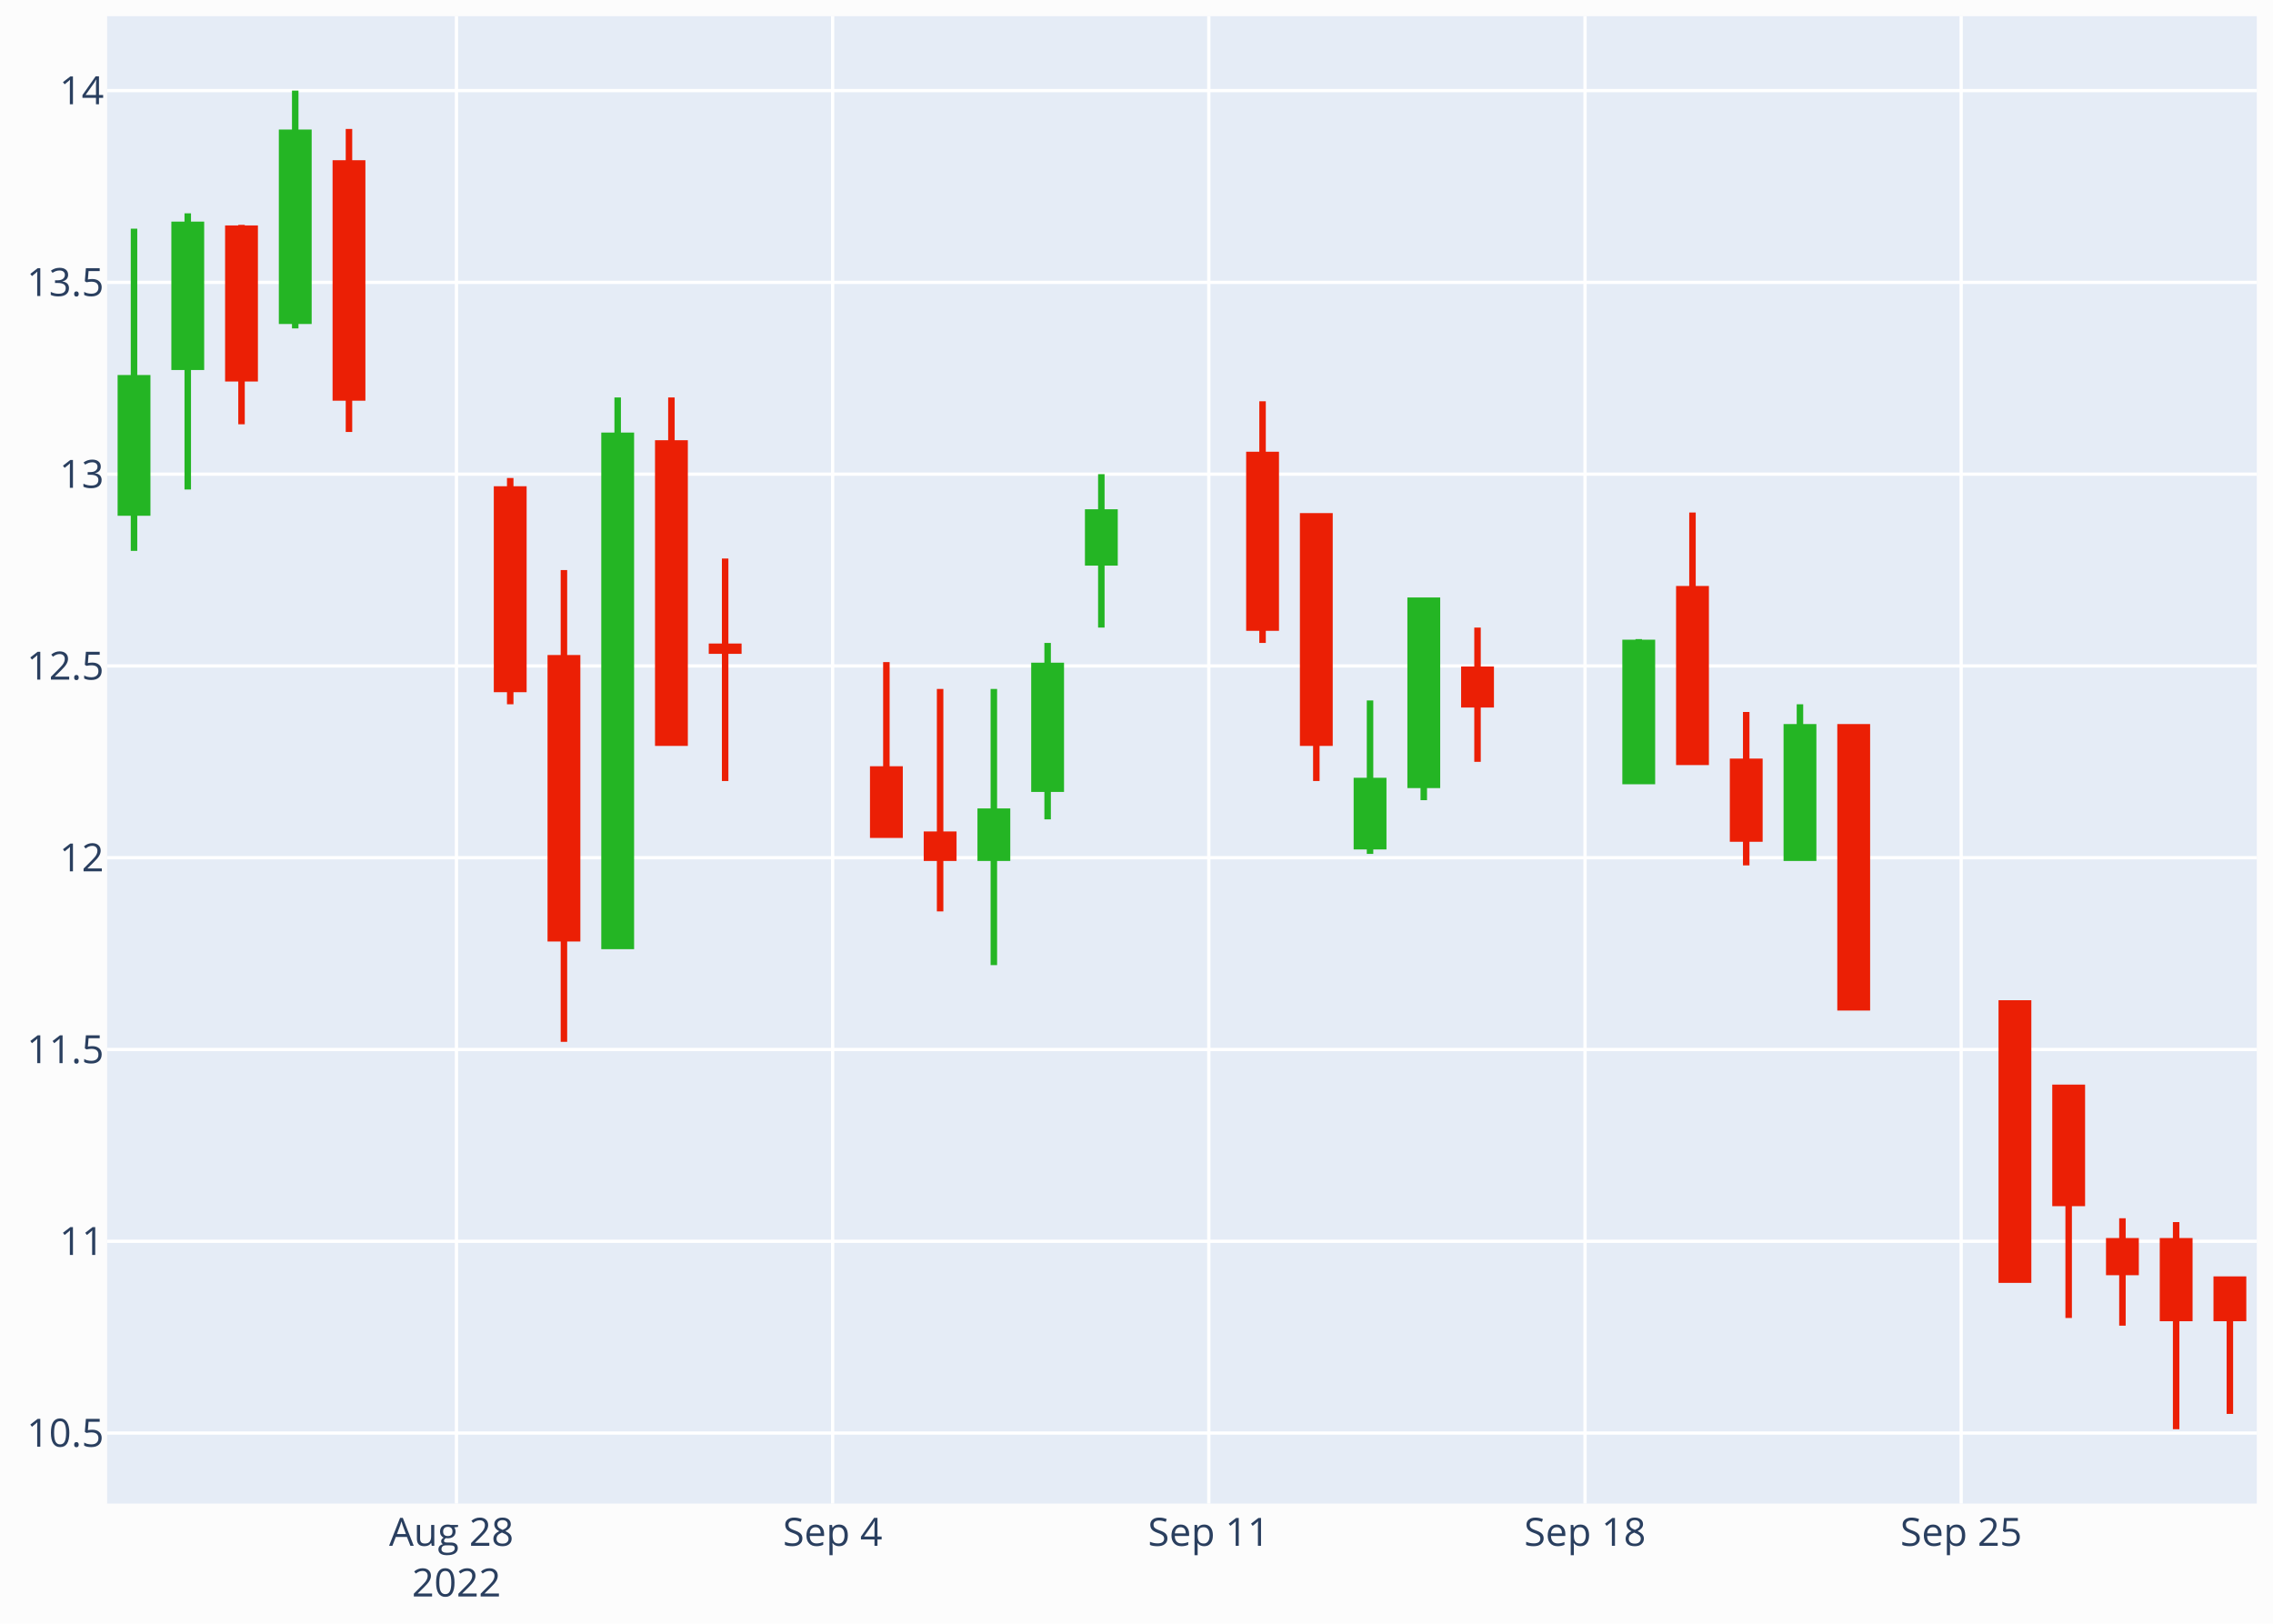
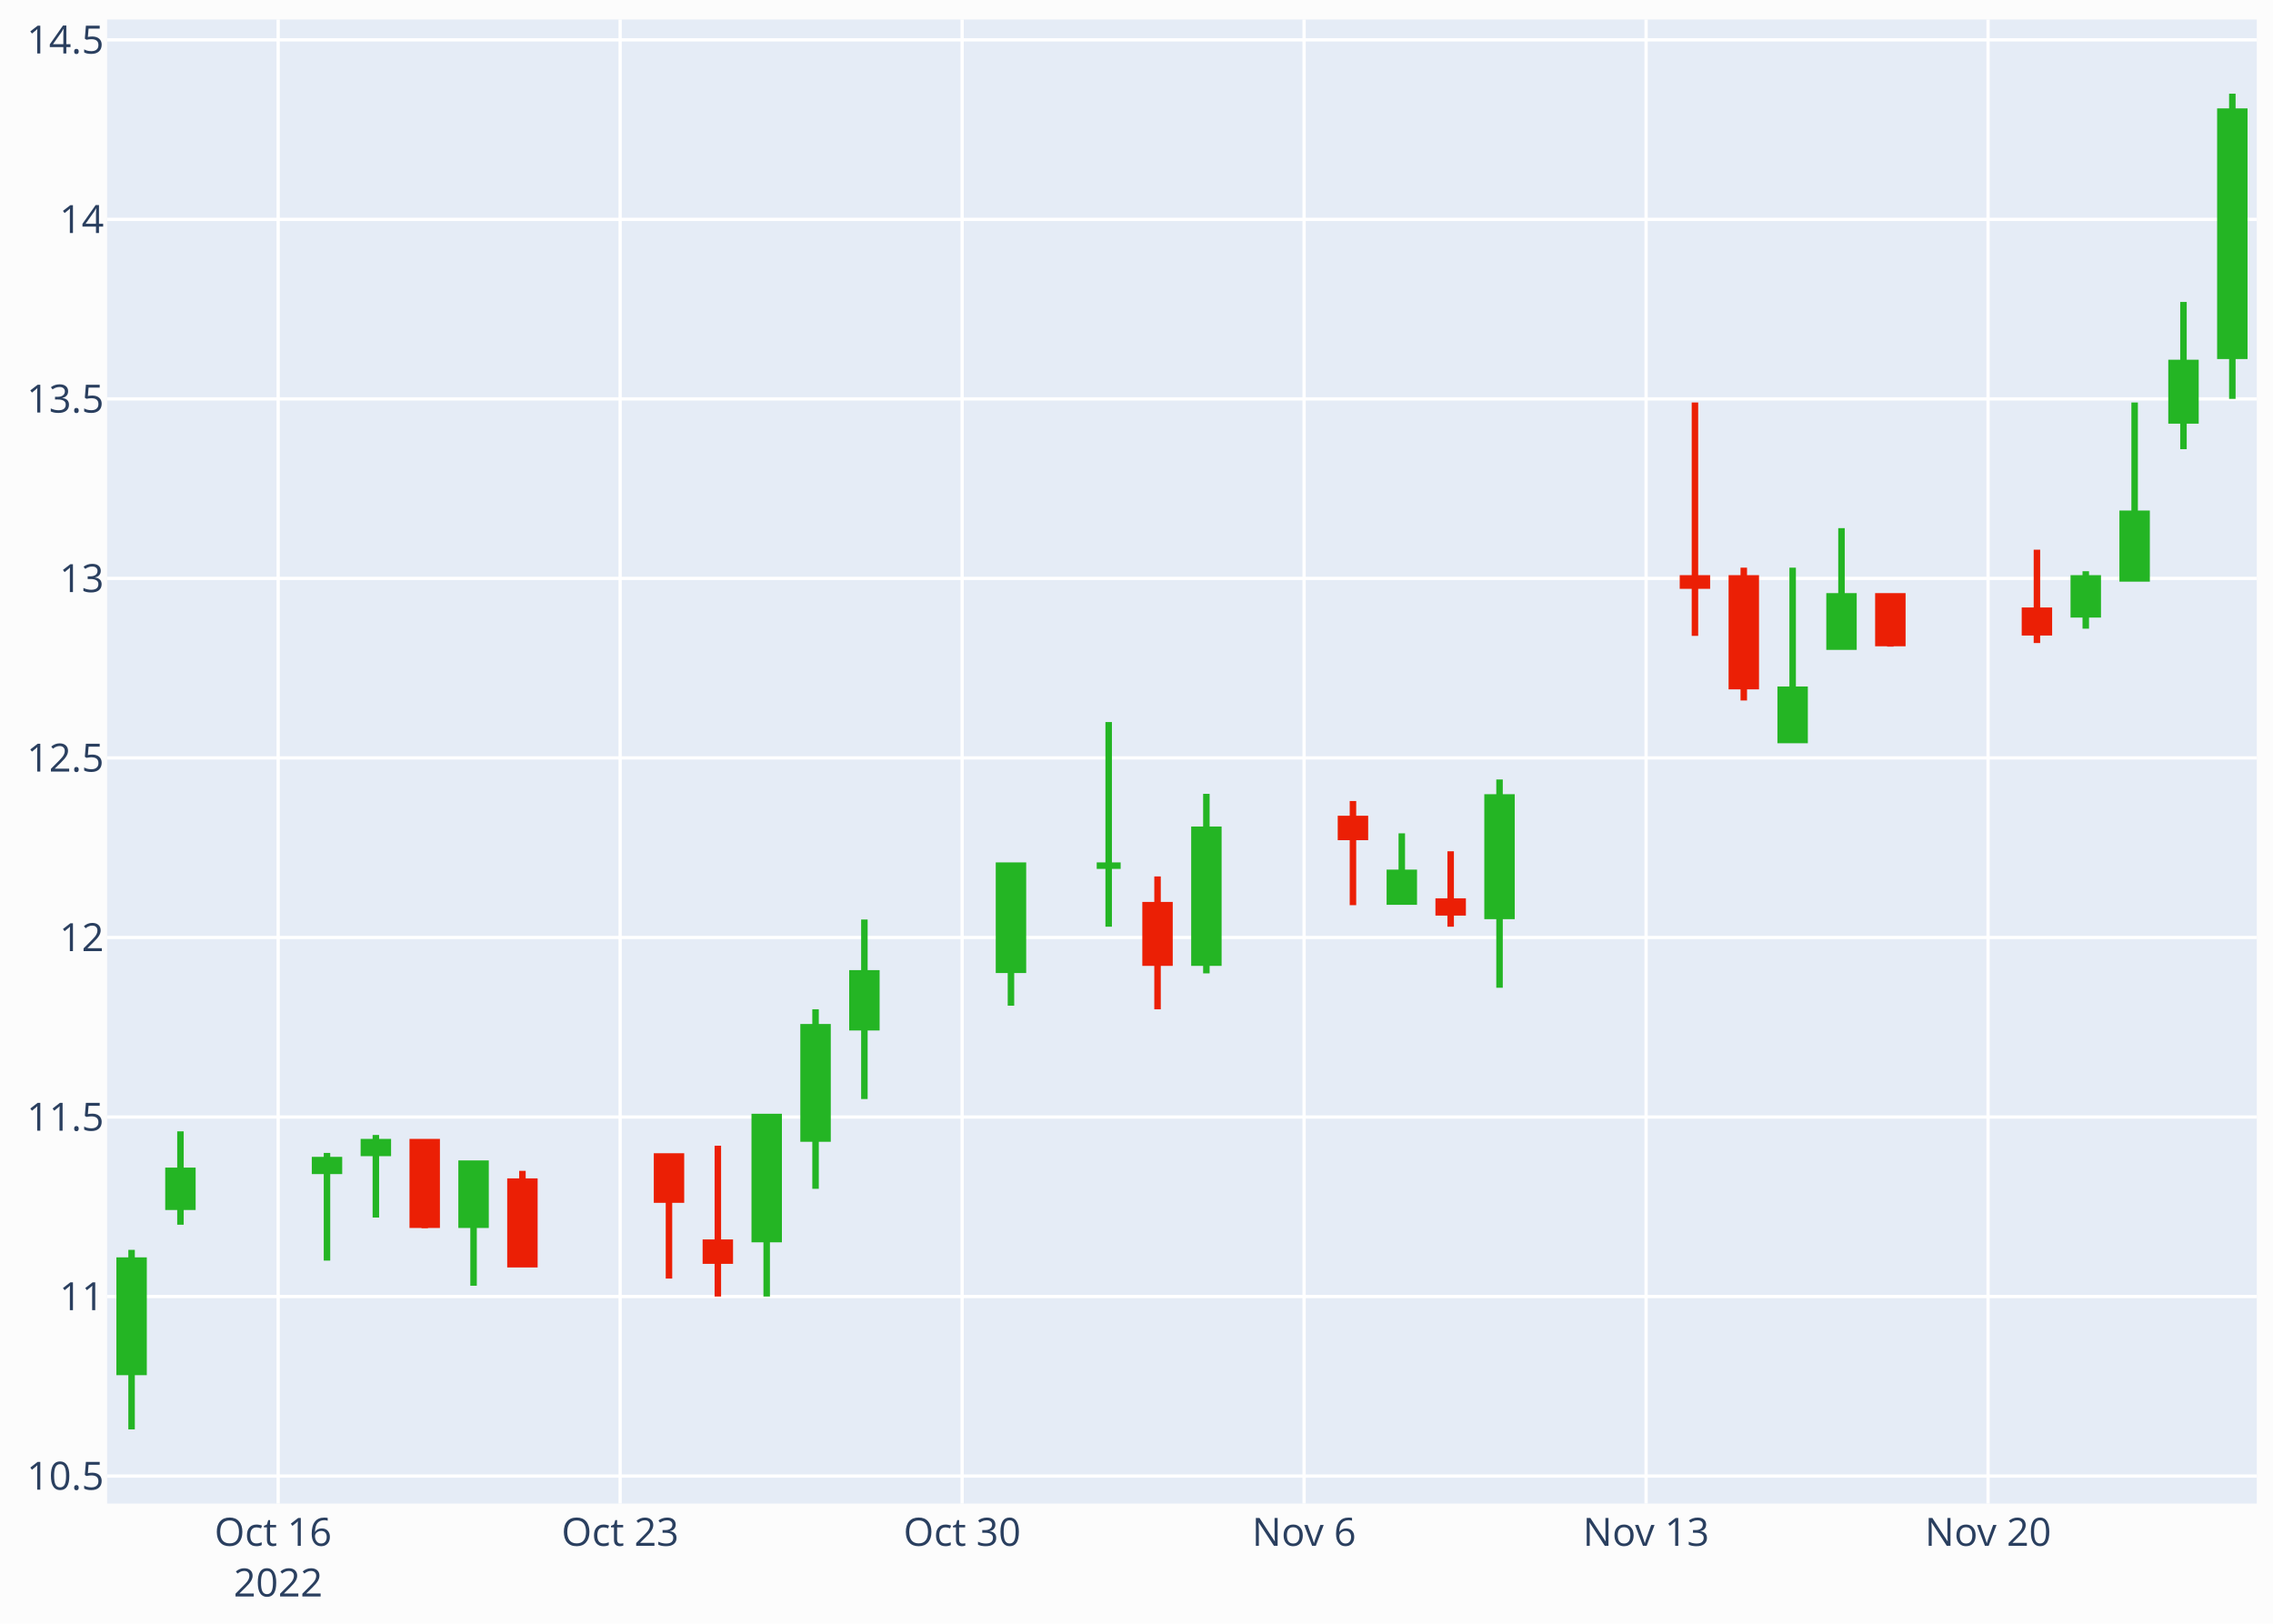
<svg xmlns="http://www.w3.org/2000/svg" class="main-svg" width="700" height="500" style="" viewBox="0 0 700 500">
  <rect x="0" y="0" width="700" height="500" style="fill: rgb(252, 252, 252); fill-opacity: 1;" />
-   <defs id="defs-1071e3">
+   <defs id="defs-4a1f44">
    <g class="clips">
-       <clipPath id="clip1071e3xyplot" class="plotclip">
-         <rect width="662" height="458" />
+       <clipPath id="clip4a1f44xyplot" class="plotclip">
+         <rect width="662" height="457" />
      </clipPath>
-       <clipPath class="axesclip" id="clip1071e3x">
+       <clipPath class="axesclip" id="clip4a1f44x">
        <rect x="33" y="0" width="662" height="500" />
      </clipPath>
-       <clipPath class="axesclip" id="clip1071e3y">
-         <rect x="0" y="5" width="700" height="458" />
+       <clipPath class="axesclip" id="clip4a1f44y">
+         <rect x="0" y="6" width="700" height="457" />
      </clipPath>
-       <clipPath class="axesclip" id="clip1071e3xy">
-         <rect x="33" y="5" width="662" height="458" />
+       <clipPath class="axesclip" id="clip4a1f44xy">
+         <rect x="33" y="6" width="662" height="457" />
      </clipPath>
    </g>
    <g class="gradients" />
    <g class="patterns" />
  </defs>
  <g class="bglayer">
-     <rect class="bg" x="33" y="5" width="662" height="458" style="fill: rgb(229, 236, 246); fill-opacity: 1; stroke-width: 0;" />
+     <rect class="bg" x="33" y="6" width="662" height="457" style="fill: rgb(229, 236, 246); fill-opacity: 1; stroke-width: 0;" />
  </g>
  <g class="layer-below">
    <g class="imagelayer" />
    <g class="shapelayer" />
  </g>
  <g class="cartesianlayer">
    <g class="subplot xy">
      <g class="layer-subplot">
        <g class="shapelayer" />
        <g class="imagelayer" />
      </g>
      <g class="minor-gridlayer">
        <g class="x" />
        <g class="y" />
      </g>
      <g class="gridlayer">
        <g class="x">
-           <path class="xgrid crisp" transform="translate(140.57,0)" d="M0,5v458" style="stroke: rgb(255, 255, 255); stroke-opacity: 1; stroke-width: 1px;" />
-           <path class="xgrid crisp" transform="translate(256.42,0)" d="M0,5v458" style="stroke: rgb(255, 255, 255); stroke-opacity: 1; stroke-width: 1px;" />
-           <path class="xgrid crisp" transform="translate(372.27,0)" d="M0,5v458" style="stroke: rgb(255, 255, 255); stroke-opacity: 1; stroke-width: 1px;" />
-           <path class="xgrid crisp" transform="translate(488.13,0)" d="M0,5v458" style="stroke: rgb(255, 255, 255); stroke-opacity: 1; stroke-width: 1px;" />
-           <path class="xgrid crisp" transform="translate(603.97,0)" d="M0,5v458" style="stroke: rgb(255, 255, 255); stroke-opacity: 1; stroke-width: 1px;" />
+           <path class="xgrid crisp" transform="translate(85.66,0)" d="M0,6v457" style="stroke: rgb(255, 255, 255); stroke-opacity: 1; stroke-width: 1px;" />
+           <path class="xgrid crisp" transform="translate(190.98,0)" d="M0,6v457" style="stroke: rgb(255, 255, 255); stroke-opacity: 1; stroke-width: 1px;" />
+           <path class="xgrid crisp" transform="translate(296.3,0)" d="M0,6v457" style="stroke: rgb(255, 255, 255); stroke-opacity: 1; stroke-width: 1px;" />
+           <path class="xgrid crisp" transform="translate(401.61,0)" d="M0,6v457" style="stroke: rgb(255, 255, 255); stroke-opacity: 1; stroke-width: 1px;" />
+           <path class="xgrid crisp" transform="translate(506.93,0)" d="M0,6v457" style="stroke: rgb(255, 255, 255); stroke-opacity: 1; stroke-width: 1px;" />
+           <path class="xgrid crisp" transform="translate(612.25,0)" d="M0,6v457" style="stroke: rgb(255, 255, 255); stroke-opacity: 1; stroke-width: 1px;" />
        </g>
        <g class="y">
-           <path class="ygrid crisp" transform="translate(0,441.28)" d="M33,0h662" style="stroke: rgb(255, 255, 255); stroke-opacity: 1; stroke-width: 1px;" />
-           <path class="ygrid crisp" transform="translate(0,382.23)" d="M33,0h662" style="stroke: rgb(255, 255, 255); stroke-opacity: 1; stroke-width: 1px;" />
-           <path class="ygrid crisp" transform="translate(0,323.17)" d="M33,0h662" style="stroke: rgb(255, 255, 255); stroke-opacity: 1; stroke-width: 1px;" />
-           <path class="ygrid crisp" transform="translate(0,264.12)" d="M33,0h662" style="stroke: rgb(255, 255, 255); stroke-opacity: 1; stroke-width: 1px;" />
-           <path class="ygrid crisp" transform="translate(0,205.06)" d="M33,0h662" style="stroke: rgb(255, 255, 255); stroke-opacity: 1; stroke-width: 1px;" />
-           <path class="ygrid crisp" transform="translate(0,146.01)" d="M33,0h662" style="stroke: rgb(255, 255, 255); stroke-opacity: 1; stroke-width: 1px;" />
-           <path class="ygrid crisp" transform="translate(0,86.95)" d="M33,0h662" style="stroke: rgb(255, 255, 255); stroke-opacity: 1; stroke-width: 1px;" />
-           <path class="ygrid crisp" transform="translate(0,27.9)" d="M33,0h662" style="stroke: rgb(255, 255, 255); stroke-opacity: 1; stroke-width: 1px;" />
+           <path class="ygrid crisp" transform="translate(0,454.52)" d="M33,0h662" style="stroke: rgb(255, 255, 255); stroke-opacity: 1; stroke-width: 1px;" />
+           <path class="ygrid crisp" transform="translate(0,399.24)" d="M33,0h662" style="stroke: rgb(255, 255, 255); stroke-opacity: 1; stroke-width: 1px;" />
+           <path class="ygrid crisp" transform="translate(0,343.96)" d="M33,0h662" style="stroke: rgb(255, 255, 255); stroke-opacity: 1; stroke-width: 1px;" />
+           <path class="ygrid crisp" transform="translate(0,288.68)" d="M33,0h662" style="stroke: rgb(255, 255, 255); stroke-opacity: 1; stroke-width: 1px;" />
+           <path class="ygrid crisp" transform="translate(0,233.39)" d="M33,0h662" style="stroke: rgb(255, 255, 255); stroke-opacity: 1; stroke-width: 1px;" />
+           <path class="ygrid crisp" transform="translate(0,178.11)" d="M33,0h662" style="stroke: rgb(255, 255, 255); stroke-opacity: 1; stroke-width: 1px;" />
+           <path class="ygrid crisp" transform="translate(0,122.83)" d="M33,0h662" style="stroke: rgb(255, 255, 255); stroke-opacity: 1; stroke-width: 1px;" />
+           <path class="ygrid crisp" transform="translate(0,67.55)" d="M33,0h662" style="stroke: rgb(255, 255, 255); stroke-opacity: 1; stroke-width: 1px;" />
+           <path class="ygrid crisp" transform="translate(0,12.27)" d="M33,0h662" style="stroke: rgb(255, 255, 255); stroke-opacity: 1; stroke-width: 1px;" />
        </g>
      </g>
      <g class="zerolinelayer" />
      <path class="xlines-below" />
      <path class="ylines-below" />
      <g class="overlines-below" />
      <g class="xaxislayer-below" />
      <g class="yaxislayer-below" />
      <g class="overaxes-below" />
-       <g class="plot" transform="translate(33,5)" clip-path="url(#clip1071e3xyplot)">
+       <g class="plot" transform="translate(33,6)" clip-path="url(#clip4a1f44xyplot)">
        <g class="boxlayer mlayer">
          <g class="trace boxes" style="opacity: 1;">
-             <path class="box" d="M4.22,112.48H12.33M4.22,152.82H12.33V111.48H4.22ZM8.27,152.82V164.63M8.27,111.48V65.42" style="vector-effect: non-scaling-stroke; stroke-width: 2px; stroke: rgb(36, 181, 36); stroke-opacity: 1; fill: rgb(36, 181, 36); fill-opacity: 1; opacity: 1;" />
-             <path class="box" d="M20.77,65.24H28.88M20.77,107.94H28.88V64.24H20.77ZM24.82,107.94V145.73M24.82,64.24V60.69" style="vector-effect: non-scaling-stroke; stroke-width: 2px; stroke: rgb(36, 181, 36); stroke-opacity: 1; fill: rgb(36, 181, 36); fill-opacity: 1; opacity: 1;" />
-             <path class="box" d="M37.32,110.48H45.43M37.32,111.48H45.43V65.42H37.32ZM41.38,111.48V125.65M41.38,65.42V64.24" style="vector-effect: non-scaling-stroke; stroke-width: 2px; stroke: rgb(235, 31, 5); stroke-opacity: 1; fill: rgb(235, 31, 5); fill-opacity: 1; opacity: 1;" />
-             <path class="box" d="M53.87,36.89H61.98M53.87,93.77H61.98V35.89H53.87ZM57.92,93.77V96.13M57.92,35.89V22.9" style="vector-effect: non-scaling-stroke; stroke-width: 2px; stroke: rgb(36, 181, 36); stroke-opacity: 1; fill: rgb(36, 181, 36); fill-opacity: 1; opacity: 1;" />
-             <path class="box" d="M70.42,116.39H78.53M70.42,117.39H78.53V45.34H70.42ZM74.47,117.39V128.02M74.47,45.34V34.71" style="vector-effect: non-scaling-stroke; stroke-width: 2px; stroke: rgb(235, 31, 5); stroke-opacity: 1; fill: rgb(235, 31, 5); fill-opacity: 1; opacity: 1;" />
-             <path class="box" d="M120.07,206.15H128.18M120.07,207.15H128.18V145.73H120.07ZM124.13,207.15V211.87M124.13,145.73V142.19" style="vector-effect: non-scaling-stroke; stroke-width: 2px; stroke: rgb(235, 31, 5); stroke-opacity: 1; fill: rgb(235, 31, 5); fill-opacity: 1; opacity: 1;" />
-             <path class="box" d="M136.62,282.92H144.73M136.62,283.92H144.73V197.7H136.62ZM140.67,283.92V315.81M140.67,197.7V170.54" style="vector-effect: non-scaling-stroke; stroke-width: 2px; stroke: rgb(235, 31, 5); stroke-opacity: 1; fill: rgb(235, 31, 5); fill-opacity: 1; opacity: 1;" />
-             <path class="box" d="M153.17,130.2H161.28M153.17,286.28H161.28V129.2H153.17ZM157.22,286.28V286.28M157.22,129.2V117.39" style="vector-effect: non-scaling-stroke; stroke-width: 2px; stroke: rgb(36, 181, 36); stroke-opacity: 1; fill: rgb(36, 181, 36); fill-opacity: 1; opacity: 1;" />
-             <path class="box" d="M169.72,222.69H177.83M169.72,223.69H177.83V131.56H169.72ZM173.77,223.69V223.69M173.77,131.56V117.39" style="vector-effect: non-scaling-stroke; stroke-width: 2px; stroke: rgb(235, 31, 5); stroke-opacity: 1; fill: rgb(235, 31, 5); fill-opacity: 1; opacity: 1;" />
-             <path class="box" d="M186.27,195.16H194.38M186.27,195.34H194.38V194.16H186.27ZM190.32,195.34V235.5M190.32,194.16V166.99" style="vector-effect: non-scaling-stroke; stroke-width: 2px; stroke: rgb(235, 31, 5); stroke-opacity: 1; fill: rgb(235, 31, 5); fill-opacity: 1; opacity: 1;" />
-             <path class="box" d="M235.92,251.03H244.03M235.92,252.03H244.03V231.95H235.92ZM239.97,252.03V252.03M239.97,231.95V198.88" style="vector-effect: non-scaling-stroke; stroke-width: 2px; stroke: rgb(235, 31, 5); stroke-opacity: 1; fill: rgb(235, 31, 5); fill-opacity: 1; opacity: 1;" />
-             <path class="box" d="M252.47,258.12H260.58M252.47,259.12H260.58V252.03H252.47ZM256.52,259.12V275.65M256.52,252.03V207.15" style="vector-effect: non-scaling-stroke; stroke-width: 2px; stroke: rgb(235, 31, 5); stroke-opacity: 1; fill: rgb(235, 31, 5); fill-opacity: 1; opacity: 1;" />
-             <path class="box" d="M269.02,245.94H277.13M269.02,259.12H277.13V244.94H269.02ZM273.07,259.12V292.19M273.07,244.94V207.15" style="vector-effect: non-scaling-stroke; stroke-width: 2px; stroke: rgb(36, 181, 36); stroke-opacity: 1; fill: rgb(36, 181, 36); fill-opacity: 1; opacity: 1;" />
-             <path class="box" d="M285.57,201.06H293.68M285.57,237.86H293.68V200.06H285.57ZM289.63,237.86V247.31M289.63,200.06V192.98" style="vector-effect: non-scaling-stroke; stroke-width: 2px; stroke: rgb(36, 181, 36); stroke-opacity: 1; fill: rgb(36, 181, 36); fill-opacity: 1; opacity: 1;" />
-             <path class="box" d="M302.12,153.82H310.23M302.12,168.17H310.23V152.82H302.12ZM306.17,168.17V188.25M306.17,152.82V141.01" style="vector-effect: non-scaling-stroke; stroke-width: 2px; stroke: rgb(36, 181, 36); stroke-opacity: 1; fill: rgb(36, 181, 36); fill-opacity: 1; opacity: 1;" />
-             <path class="box" d="M351.77,187.25H359.88M351.77,188.25H359.88V135.1H351.77ZM355.82,188.25V192.98M355.82,135.1V118.57" style="vector-effect: non-scaling-stroke; stroke-width: 2px; stroke: rgb(235, 31, 5); stroke-opacity: 1; fill: rgb(235, 31, 5); fill-opacity: 1; opacity: 1;" />
-             <path class="box" d="M368.32,222.69H376.43M368.32,223.69H376.43V154H368.32ZM372.38,223.69V235.5M372.38,154V154" style="vector-effect: non-scaling-stroke; stroke-width: 2px; stroke: rgb(235, 31, 5); stroke-opacity: 1; fill: rgb(235, 31, 5); fill-opacity: 1; opacity: 1;" />
-             <path class="box" d="M384.87,236.5H392.98M384.87,255.57H392.98V235.5H384.87ZM388.92,255.57V257.94M388.92,235.5V210.69" style="vector-effect: non-scaling-stroke; stroke-width: 2px; stroke: rgb(36, 181, 36); stroke-opacity: 1; fill: rgb(36, 181, 36); fill-opacity: 1; opacity: 1;" />
-             <path class="box" d="M401.42,180.98H409.53M401.42,236.68H409.53V179.98H401.42ZM405.47,236.68V241.4M405.47,179.98V179.98" style="vector-effect: non-scaling-stroke; stroke-width: 2px; stroke: rgb(36, 181, 36); stroke-opacity: 1; fill: rgb(36, 181, 36); fill-opacity: 1; opacity: 1;" />
-             <path class="box" d="M417.97,210.87H426.08M417.97,211.87H426.08V201.24H417.97ZM422.02,211.87V229.59M422.02,201.24V188.25" style="vector-effect: non-scaling-stroke; stroke-width: 2px; stroke: rgb(235, 31, 5); stroke-opacity: 1; fill: rgb(235, 31, 5); fill-opacity: 1; opacity: 1;" />
-             <path class="box" d="M467.62,193.98H475.73M467.62,235.5H475.73V192.98H467.62ZM471.67,235.5V235.5M471.67,192.98V191.8" style="vector-effect: non-scaling-stroke; stroke-width: 2px; stroke: rgb(36, 181, 36); stroke-opacity: 1; fill: rgb(36, 181, 36); fill-opacity: 1; opacity: 1;" />
-             <path class="box" d="M484.17,228.59H492.28M484.17,229.59H492.28V176.44H484.17ZM488.22,229.59V229.59M488.22,176.44V152.82" style="vector-effect: non-scaling-stroke; stroke-width: 2px; stroke: rgb(235, 31, 5); stroke-opacity: 1; fill: rgb(235, 31, 5); fill-opacity: 1; opacity: 1;" />
-             <path class="box" d="M500.72,252.21H508.83M500.72,253.21H508.83V229.59H500.72ZM504.77,253.21V261.48M504.77,229.59V214.24" style="vector-effect: non-scaling-stroke; stroke-width: 2px; stroke: rgb(235, 31, 5); stroke-opacity: 1; fill: rgb(235, 31, 5); fill-opacity: 1; opacity: 1;" />
-             <path class="box" d="M517.27,219.96H525.38M517.27,259.12H525.38V218.96H517.27ZM521.32,259.12V259.12M521.32,218.96V211.87" style="vector-effect: non-scaling-stroke; stroke-width: 2px; stroke: rgb(36, 181, 36); stroke-opacity: 1; fill: rgb(36, 181, 36); fill-opacity: 1; opacity: 1;" />
-             <path class="box" d="M533.82,304.18H541.93M533.82,305.18H541.93V218.96H533.82ZM537.88,305.18V305.18M537.88,218.96V218.96" style="vector-effect: non-scaling-stroke; stroke-width: 2px; stroke: rgb(235, 31, 5); stroke-opacity: 1; fill: rgb(235, 31, 5); fill-opacity: 1; opacity: 1;" />
-             <path class="box" d="M583.47,388.04H591.58M583.47,389.04H591.58V304H583.47ZM587.52,389.04V389.04M587.52,304V304" style="vector-effect: non-scaling-stroke; stroke-width: 2px; stroke: rgb(235, 31, 5); stroke-opacity: 1; fill: rgb(235, 31, 5); fill-opacity: 1; opacity: 1;" />
-             <path class="box" d="M600.02,364.42H608.13M600.02,365.42H608.13V329.98H600.02ZM604.07,365.42V400.85M604.07,329.98V329.98" style="vector-effect: non-scaling-stroke; stroke-width: 2px; stroke: rgb(235, 31, 5); stroke-opacity: 1; fill: rgb(235, 31, 5); fill-opacity: 1; opacity: 1;" />
-             <path class="box" d="M616.57,385.68H624.68M616.57,386.68H624.68V377.23H616.57ZM620.63,386.68V403.21M620.63,377.23V370.14" style="vector-effect: non-scaling-stroke; stroke-width: 2px; stroke: rgb(235, 31, 5); stroke-opacity: 1; fill: rgb(235, 31, 5); fill-opacity: 1; opacity: 1;" />
-             <path class="box" d="M633.12,399.85H641.23M633.12,400.85H641.23V377.23H633.12ZM637.17,400.85V435.1M637.17,377.23V371.32" style="vector-effect: non-scaling-stroke; stroke-width: 2px; stroke: rgb(235, 31, 5); stroke-opacity: 1; fill: rgb(235, 31, 5); fill-opacity: 1; opacity: 1;" />
-             <path class="box" d="M649.67,399.85H657.78M649.67,400.85H657.78V389.04H649.67ZM653.72,400.85V430.38M653.72,389.04V389.04" style="vector-effect: non-scaling-stroke; stroke-width: 2px; stroke: rgb(235, 31, 5); stroke-opacity: 1; fill: rgb(235, 31, 5); fill-opacity: 1; opacity: 1;" />
+             <path class="box" d="M3.84,383.18H11.21M3.84,416.46H11.21V382.18H3.84ZM7.52,416.46V434.15M7.52,382.18V378.87" style="vector-effect: non-scaling-stroke; stroke-width: 2px; stroke: rgb(36, 181, 36); stroke-opacity: 1; fill: rgb(36, 181, 36); fill-opacity: 1; opacity: 1;" />
+             <path class="box" d="M18.88,355.54H26.25M18.88,365.6H26.25V354.54H18.88ZM22.57,365.6V371.13M22.57,354.54V342.38" style="vector-effect: non-scaling-stroke; stroke-width: 2px; stroke: rgb(36, 181, 36); stroke-opacity: 1; fill: rgb(36, 181, 36); fill-opacity: 1; opacity: 1;" />
+             <path class="box" d="M64.02,352.23H71.39M64.02,354.54H71.39V351.23H64.02ZM67.7,354.54V382.18M67.7,351.23V349.02" style="vector-effect: non-scaling-stroke; stroke-width: 2px; stroke: rgb(36, 181, 36); stroke-opacity: 1; fill: rgb(36, 181, 36); fill-opacity: 1; opacity: 1;" />
+             <path class="box" d="M79.06,346.7H86.44M79.06,349.02H86.44V345.7H79.06ZM82.75,349.02V368.92M82.75,345.7V343.49" style="vector-effect: non-scaling-stroke; stroke-width: 2px; stroke: rgb(36, 181, 36); stroke-opacity: 1; fill: rgb(36, 181, 36); fill-opacity: 1; opacity: 1;" />
+             <path class="box" d="M94.11,370.13H101.48M94.11,371.13H101.48V345.7H94.11ZM97.8,371.13V372.23M97.8,345.7V345.7" style="vector-effect: non-scaling-stroke; stroke-width: 2px; stroke: rgb(235, 31, 5); stroke-opacity: 1; fill: rgb(235, 31, 5); fill-opacity: 1; opacity: 1;" />
+             <path class="box" d="M109.15,353.33H116.53M109.15,371.13H116.53V352.33H109.15ZM112.84,371.13V389.92M112.84,352.33V352.33" style="vector-effect: non-scaling-stroke; stroke-width: 2px; stroke: rgb(36, 181, 36); stroke-opacity: 1; fill: rgb(36, 181, 36); fill-opacity: 1; opacity: 1;" />
+             <path class="box" d="M124.2,382.29H131.57M124.2,383.29H131.57V357.86H124.2ZM127.89,383.29V383.29M127.89,357.86V354.54" style="vector-effect: non-scaling-stroke; stroke-width: 2px; stroke: rgb(235, 31, 5); stroke-opacity: 1; fill: rgb(235, 31, 5); fill-opacity: 1; opacity: 1;" />
+             <path class="box" d="M169.34,362.39H176.71M169.34,363.39H176.71V350.12H169.34ZM173.02,363.39V387.71M173.02,350.12V350.12" style="vector-effect: non-scaling-stroke; stroke-width: 2px; stroke: rgb(235, 31, 5); stroke-opacity: 1; fill: rgb(235, 31, 5); fill-opacity: 1; opacity: 1;" />
+             <path class="box" d="M184.38,381.18H191.75M184.38,382.18H191.75V376.66H184.38ZM188.07,382.18V393.24M188.07,376.66V346.8" style="vector-effect: non-scaling-stroke; stroke-width: 2px; stroke: rgb(235, 31, 5); stroke-opacity: 1; fill: rgb(235, 31, 5); fill-opacity: 1; opacity: 1;" />
+             <path class="box" d="M199.43,338.96H206.8M199.43,375.55H206.8V337.96H199.43ZM203.11,375.55V393.24M203.11,337.96V337.96" style="vector-effect: non-scaling-stroke; stroke-width: 2px; stroke: rgb(36, 181, 36); stroke-opacity: 1; fill: rgb(36, 181, 36); fill-opacity: 1; opacity: 1;" />
+             <path class="box" d="M214.47,311.32H221.85M214.47,344.59H221.85V310.32H214.47ZM218.16,344.59V360.07M218.16,310.32V304.79" style="vector-effect: non-scaling-stroke; stroke-width: 2px; stroke: rgb(36, 181, 36); stroke-opacity: 1; fill: rgb(36, 181, 36); fill-opacity: 1; opacity: 1;" />
+             <path class="box" d="M229.52,294.73H236.89M229.52,310.32H236.89V293.73H229.52ZM233.2,310.32V332.43M233.2,293.73V277.15" style="vector-effect: non-scaling-stroke; stroke-width: 2px; stroke: rgb(36, 181, 36); stroke-opacity: 1; fill: rgb(36, 181, 36); fill-opacity: 1; opacity: 1;" />
+             <path class="box" d="M274.65,261.56H282.03M274.65,292.63H282.03V260.56H274.65ZM278.34,292.63V303.68M278.34,260.56V260.56" style="vector-effect: non-scaling-stroke; stroke-width: 2px; stroke: rgb(36, 181, 36); stroke-opacity: 1; fill: rgb(36, 181, 36); fill-opacity: 1; opacity: 1;" />
+             <path class="box" d="M304.75,260.56H312.12M304.75,260.56H312.12V260.56H304.75ZM308.43,260.56V279.36M308.43,260.56V216.34" style="vector-effect: non-scaling-stroke; stroke-width: 2px; stroke: rgb(36, 181, 36); stroke-opacity: 1; fill: rgb(36, 181, 36); fill-opacity: 1; opacity: 1;" />
+             <path class="box" d="M319.79,289.42H327.16M319.79,290.42H327.16V272.73H319.79ZM323.48,290.42V304.79M323.48,272.73V263.88" style="vector-effect: non-scaling-stroke; stroke-width: 2px; stroke: rgb(235, 31, 5); stroke-opacity: 1; fill: rgb(235, 31, 5); fill-opacity: 1; opacity: 1;" />
+             <path class="box" d="M334.84,250.51H342.21M334.84,290.42H342.21V249.51H334.84ZM338.52,290.42V293.73M338.52,249.51V238.45" style="vector-effect: non-scaling-stroke; stroke-width: 2px; stroke: rgb(36, 181, 36); stroke-opacity: 1; fill: rgb(36, 181, 36); fill-opacity: 1; opacity: 1;" />
+             <path class="box" d="M379.97,250.72H387.35M379.97,251.72H387.35V246.19H379.97ZM383.66,251.72V272.73M383.66,246.19V240.66" style="vector-effect: non-scaling-stroke; stroke-width: 2px; stroke: rgb(235, 31, 5); stroke-opacity: 1; fill: rgb(235, 31, 5); fill-opacity: 1; opacity: 1;" />
+             <path class="box" d="M395.02,263.78H402.39M395.02,271.62H402.39V262.78H395.02ZM398.7,271.62V271.62M398.7,262.78V250.61" style="vector-effect: non-scaling-stroke; stroke-width: 2px; stroke: rgb(36, 181, 36); stroke-opacity: 1; fill: rgb(36, 181, 36); fill-opacity: 1; opacity: 1;" />
+             <path class="box" d="M410.06,273.94H417.44M410.06,274.94H417.44V271.62H410.06ZM413.75,274.94V279.36M413.75,271.62V256.14" style="vector-effect: non-scaling-stroke; stroke-width: 2px; stroke: rgb(235, 31, 5); stroke-opacity: 1; fill: rgb(235, 31, 5); fill-opacity: 1; opacity: 1;" />
+             <path class="box" d="M425.11,240.56H432.48M425.11,276.04H432.48V239.56H425.11ZM428.8,276.04V298.16M428.8,239.56V234.03" style="vector-effect: non-scaling-stroke; stroke-width: 2px; stroke: rgb(36, 181, 36); stroke-opacity: 1; fill: rgb(36, 181, 36); fill-opacity: 1; opacity: 1;" />
+             <path class="box" d="M485.29,173.32H492.66M485.29,174.32H492.66V172.11H485.29ZM488.98,174.32V189.8M488.98,172.11V117.94" style="vector-effect: non-scaling-stroke; stroke-width: 2px; stroke: rgb(235, 31, 5); stroke-opacity: 1; fill: rgb(235, 31, 5); fill-opacity: 1; opacity: 1;" />
+             <path class="box" d="M500.34,204.28H507.71M500.34,205.28H507.71V172.11H500.34ZM504.02,205.28V209.7M504.02,172.11V168.8" style="vector-effect: non-scaling-stroke; stroke-width: 2px; stroke: rgb(235, 31, 5); stroke-opacity: 1; fill: rgb(235, 31, 5); fill-opacity: 1; opacity: 1;" />
+             <path class="box" d="M515.38,207.39H522.75M515.38,221.87H522.75V206.39H515.38ZM519.07,221.87V221.87M519.07,206.39V168.8" style="vector-effect: non-scaling-stroke; stroke-width: 2px; stroke: rgb(36, 181, 36); stroke-opacity: 1; fill: rgb(36, 181, 36); fill-opacity: 1; opacity: 1;" />
+             <path class="box" d="M530.43,178.64H537.8M530.43,193.12H537.8V177.64H530.43ZM534.11,193.12V193.12M534.11,177.64V156.63" style="vector-effect: non-scaling-stroke; stroke-width: 2px; stroke: rgb(36, 181, 36); stroke-opacity: 1; fill: rgb(36, 181, 36); fill-opacity: 1; opacity: 1;" />
+             <path class="box" d="M545.47,191.01H552.85M545.47,192.01H552.85V177.64H545.47ZM549.16,192.01V193.12M549.16,177.64V177.64" style="vector-effect: non-scaling-stroke; stroke-width: 2px; stroke: rgb(235, 31, 5); stroke-opacity: 1; fill: rgb(235, 31, 5); fill-opacity: 1; opacity: 1;" />
+             <path class="box" d="M590.61,187.7H597.98M590.61,188.7H597.98V182.06H590.61ZM594.3,188.7V192.01M594.3,182.06V163.27" style="vector-effect: non-scaling-stroke; stroke-width: 2px; stroke: rgb(235, 31, 5); stroke-opacity: 1; fill: rgb(235, 31, 5); fill-opacity: 1; opacity: 1;" />
+             <path class="box" d="M605.65,173.11H613.03M605.65,183.17H613.03V172.11H605.65ZM609.34,183.17V187.59M609.34,172.11V169.9" style="vector-effect: non-scaling-stroke; stroke-width: 2px; stroke: rgb(36, 181, 36); stroke-opacity: 1; fill: rgb(36, 181, 36); fill-opacity: 1; opacity: 1;" />
+             <path class="box" d="M620.7,153.21H628.07M620.7,172.11H628.07V152.21H620.7ZM624.39,172.11V172.11M624.39,152.21V117.94" style="vector-effect: non-scaling-stroke; stroke-width: 2px; stroke: rgb(36, 181, 36); stroke-opacity: 1; fill: rgb(36, 181, 36); fill-opacity: 1; opacity: 1;" />
+             <path class="box" d="M635.75,106.77H643.12M635.75,123.46H643.12V105.77H635.75ZM639.43,123.46V132.31M639.43,105.77V86.98" style="vector-effect: non-scaling-stroke; stroke-width: 2px; stroke: rgb(36, 181, 36); stroke-opacity: 1; fill: rgb(36, 181, 36); fill-opacity: 1; opacity: 1;" />
+             <path class="box" d="M650.79,29.38H658.16M650.79,103.56H658.16V28.38H650.79ZM654.48,103.56V116.83M654.48,28.38V22.85" style="vector-effect: non-scaling-stroke; stroke-width: 2px; stroke: rgb(36, 181, 36); stroke-opacity: 1; fill: rgb(36, 181, 36); fill-opacity: 1; opacity: 1;" />
          </g>
        </g>
      </g>
      <g class="overplot" />
      <path class="xlines-above crisp" d="M0,0" style="fill: none;" />
      <path class="ylines-above crisp" d="M0,0" style="fill: none;" />
      <g class="overlines-above" />
      <g class="xaxislayer-above">
        <g class="xtick">
-           <text text-anchor="middle" x="0" y="476" transform="translate(140.57,0)" style="font-family: 'Open Sans', verdana, arial, sans-serif; font-size: 12px; fill: rgb(42, 63, 95); fill-opacity: 1; white-space: pre; opacity: 1;">
-             <tspan class="line" dy="0em" x="0" y="476">Aug 28</tspan>
+           <text text-anchor="middle" x="0" y="476" transform="translate(85.66,0)" style="font-family: 'Open Sans', verdana, arial, sans-serif; font-size: 12px; fill: rgb(42, 63, 95); fill-opacity: 1; white-space: pre; opacity: 1;">
+             <tspan class="line" dy="0em" x="0" y="476">Oct 16</tspan>
            <tspan class="line" dy="1.3em" x="0" y="476">2022</tspan>
          </text>
        </g>
        <g class="xtick">
-           <text text-anchor="middle" x="0" y="476" style="font-family: 'Open Sans', verdana, arial, sans-serif; font-size: 12px; fill: rgb(42, 63, 95); fill-opacity: 1; white-space: pre; opacity: 1;" transform="translate(256.42,0)">Sep 4</text>
+           <text text-anchor="middle" x="0" y="476" style="font-family: 'Open Sans', verdana, arial, sans-serif; font-size: 12px; fill: rgb(42, 63, 95); fill-opacity: 1; white-space: pre; opacity: 1;" transform="translate(190.98,0)">Oct 23</text>
        </g>
        <g class="xtick">
-           <text text-anchor="middle" x="0" y="476" style="font-family: 'Open Sans', verdana, arial, sans-serif; font-size: 12px; fill: rgb(42, 63, 95); fill-opacity: 1; white-space: pre; opacity: 1;" transform="translate(372.27,0)">Sep 11</text>
+           <text text-anchor="middle" x="0" y="476" style="font-family: 'Open Sans', verdana, arial, sans-serif; font-size: 12px; fill: rgb(42, 63, 95); fill-opacity: 1; white-space: pre; opacity: 1;" transform="translate(296.3,0)">Oct 30</text>
        </g>
        <g class="xtick">
-           <text text-anchor="middle" x="0" y="476" style="font-family: 'Open Sans', verdana, arial, sans-serif; font-size: 12px; fill: rgb(42, 63, 95); fill-opacity: 1; white-space: pre; opacity: 1;" transform="translate(488.13,0)">Sep 18</text>
+           <text text-anchor="middle" x="0" y="476" style="font-family: 'Open Sans', verdana, arial, sans-serif; font-size: 12px; fill: rgb(42, 63, 95); fill-opacity: 1; white-space: pre; opacity: 1;" transform="translate(401.61,0)">Nov 6</text>
        </g>
        <g class="xtick">
-           <text text-anchor="middle" x="0" y="476" style="font-family: 'Open Sans', verdana, arial, sans-serif; font-size: 12px; fill: rgb(42, 63, 95); fill-opacity: 1; white-space: pre; opacity: 1;" transform="translate(603.97,0)">Sep 25</text>
+           <text text-anchor="middle" x="0" y="476" style="font-family: 'Open Sans', verdana, arial, sans-serif; font-size: 12px; fill: rgb(42, 63, 95); fill-opacity: 1; white-space: pre; opacity: 1;" transform="translate(506.93,0)">Nov 13</text>
+         </g>
+         <g class="xtick">
+           <text text-anchor="middle" x="0" y="476" style="font-family: 'Open Sans', verdana, arial, sans-serif; font-size: 12px; fill: rgb(42, 63, 95); fill-opacity: 1; white-space: pre; opacity: 1;" transform="translate(612.25,0)">Nov 20</text>
        </g>
      </g>
      <g class="yaxislayer-above">
        <g class="ytick">
-           <text text-anchor="end" x="32" y="4.2" transform="translate(0,441.28)" style="font-family: 'Open Sans', verdana, arial, sans-serif; font-size: 12px; fill: rgb(42, 63, 95); fill-opacity: 1; white-space: pre; opacity: 1;">10.5</text>
+           <text text-anchor="end" x="32" y="4.2" transform="translate(0,454.52)" style="font-family: 'Open Sans', verdana, arial, sans-serif; font-size: 12px; fill: rgb(42, 63, 95); fill-opacity: 1; white-space: pre; opacity: 1;">10.5</text>
        </g>
        <g class="ytick">
-           <text text-anchor="end" x="32" y="4.2" style="font-family: 'Open Sans', verdana, arial, sans-serif; font-size: 12px; fill: rgb(42, 63, 95); fill-opacity: 1; white-space: pre; opacity: 1;" transform="translate(0,382.23)">11</text>
+           <text text-anchor="end" x="32" y="4.2" style="font-family: 'Open Sans', verdana, arial, sans-serif; font-size: 12px; fill: rgb(42, 63, 95); fill-opacity: 1; white-space: pre; opacity: 1;" transform="translate(0,399.24)">11</text>
        </g>
        <g class="ytick">
-           <text text-anchor="end" x="32" y="4.2" style="font-family: 'Open Sans', verdana, arial, sans-serif; font-size: 12px; fill: rgb(42, 63, 95); fill-opacity: 1; white-space: pre; opacity: 1;" transform="translate(0,323.17)">11.5</text>
+           <text text-anchor="end" x="32" y="4.2" style="font-family: 'Open Sans', verdana, arial, sans-serif; font-size: 12px; fill: rgb(42, 63, 95); fill-opacity: 1; white-space: pre; opacity: 1;" transform="translate(0,343.96)">11.5</text>
        </g>
        <g class="ytick">
-           <text text-anchor="end" x="32" y="4.2" style="font-family: 'Open Sans', verdana, arial, sans-serif; font-size: 12px; fill: rgb(42, 63, 95); fill-opacity: 1; white-space: pre; opacity: 1;" transform="translate(0,264.12)">12</text>
+           <text text-anchor="end" x="32" y="4.2" style="font-family: 'Open Sans', verdana, arial, sans-serif; font-size: 12px; fill: rgb(42, 63, 95); fill-opacity: 1; white-space: pre; opacity: 1;" transform="translate(0,288.68)">12</text>
        </g>
        <g class="ytick">
-           <text text-anchor="end" x="32" y="4.2" style="font-family: 'Open Sans', verdana, arial, sans-serif; font-size: 12px; fill: rgb(42, 63, 95); fill-opacity: 1; white-space: pre; opacity: 1;" transform="translate(0,205.06)">12.5</text>
+           <text text-anchor="end" x="32" y="4.2" style="font-family: 'Open Sans', verdana, arial, sans-serif; font-size: 12px; fill: rgb(42, 63, 95); fill-opacity: 1; white-space: pre; opacity: 1;" transform="translate(0,233.39)">12.5</text>
        </g>
        <g class="ytick">
-           <text text-anchor="end" x="32" y="4.2" style="font-family: 'Open Sans', verdana, arial, sans-serif; font-size: 12px; fill: rgb(42, 63, 95); fill-opacity: 1; white-space: pre; opacity: 1;" transform="translate(0,146.01)">13</text>
+           <text text-anchor="end" x="32" y="4.2" style="font-family: 'Open Sans', verdana, arial, sans-serif; font-size: 12px; fill: rgb(42, 63, 95); fill-opacity: 1; white-space: pre; opacity: 1;" transform="translate(0,178.11)">13</text>
        </g>
        <g class="ytick">
-           <text text-anchor="end" x="32" y="4.2" style="font-family: 'Open Sans', verdana, arial, sans-serif; font-size: 12px; fill: rgb(42, 63, 95); fill-opacity: 1; white-space: pre; opacity: 1;" transform="translate(0,86.95)">13.5</text>
+           <text text-anchor="end" x="32" y="4.2" style="font-family: 'Open Sans', verdana, arial, sans-serif; font-size: 12px; fill: rgb(42, 63, 95); fill-opacity: 1; white-space: pre; opacity: 1;" transform="translate(0,122.83)">13.5</text>
        </g>
        <g class="ytick">
-           <text text-anchor="end" x="32" y="4.2" style="font-family: 'Open Sans', verdana, arial, sans-serif; font-size: 12px; fill: rgb(42, 63, 95); fill-opacity: 1; white-space: pre; opacity: 1;" transform="translate(0,27.9)">14</text>
+           <text text-anchor="end" x="32" y="4.2" style="font-family: 'Open Sans', verdana, arial, sans-serif; font-size: 12px; fill: rgb(42, 63, 95); fill-opacity: 1; white-space: pre; opacity: 1;" transform="translate(0,67.55)">14</text>
+         </g>
+         <g class="ytick">
+           <text text-anchor="end" x="32" y="4.2" style="font-family: 'Open Sans', verdana, arial, sans-serif; font-size: 12px; fill: rgb(42, 63, 95); fill-opacity: 1; white-space: pre; opacity: 1;" transform="translate(0,12.27)">14.5</text>
        </g>
      </g>
      <g class="overaxes-above" />
    </g>
  </g>
  <g class="polarlayer" />
  <g class="smithlayer" />
  <g class="ternarylayer" />
  <g class="geolayer" />
  <g class="funnelarealayer" />
  <g class="pielayer" />
  <g class="iciclelayer" />
  <g class="treemaplayer" />
  <g class="sunburstlayer" />
  <g class="glimages" />
-   <defs id="topdefs-1071e3">
+   <defs id="topdefs-4a1f44">
    <g class="clips" />
  </defs>
  <g class="layer-above">
    <g class="imagelayer" />
    <g class="shapelayer" />
  </g>
  <g class="infolayer">
    <g class="g-gtitle" />
    <g class="g-xtitle" />
    <g class="g-ytitle" />
  </g>
</svg>
